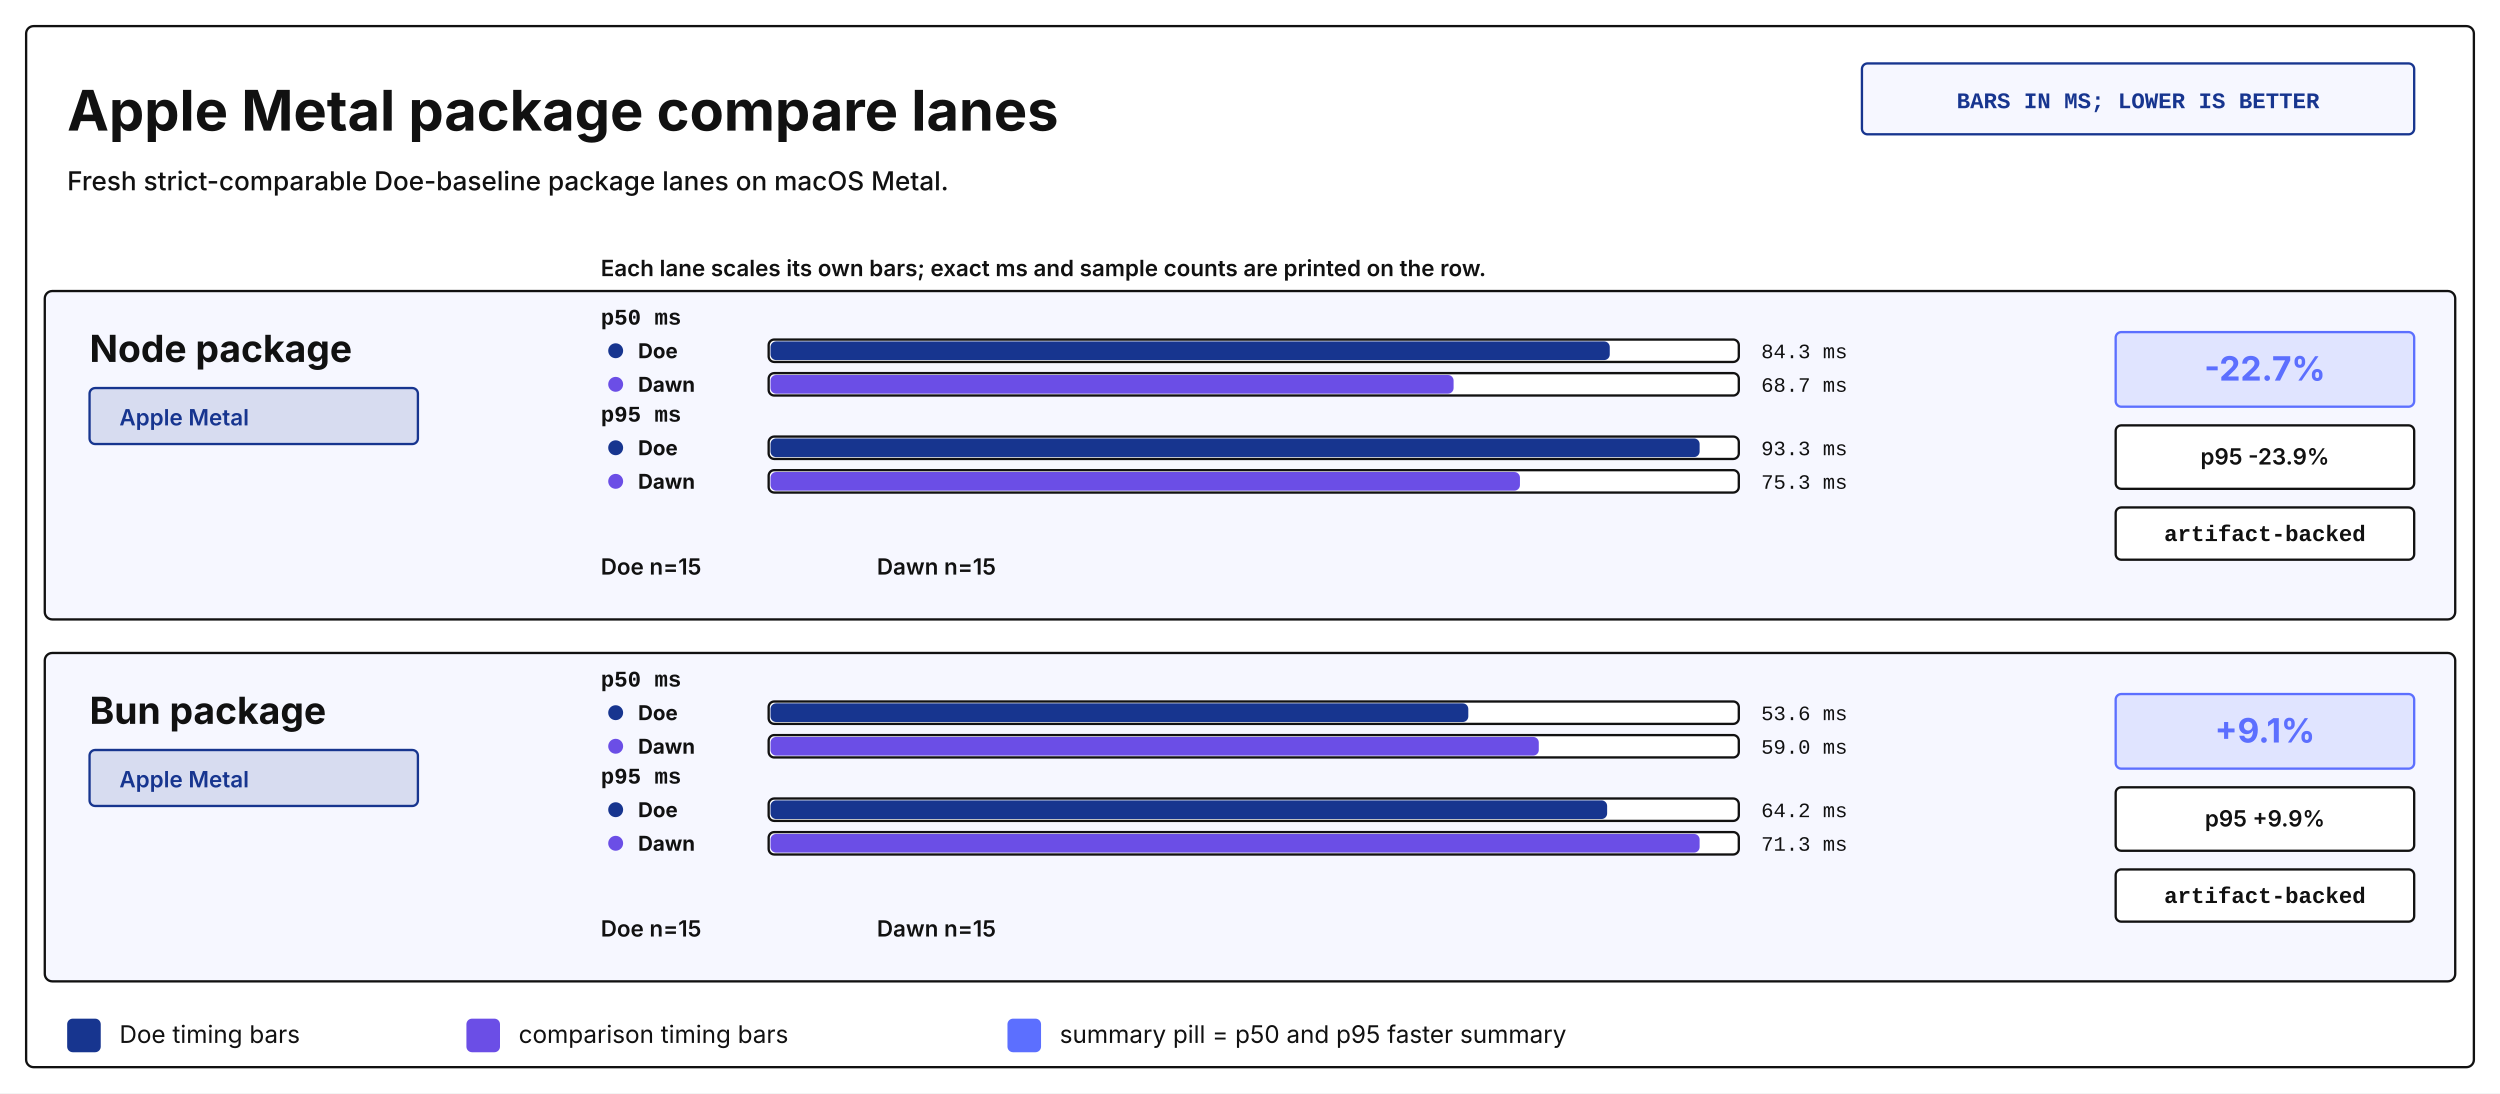
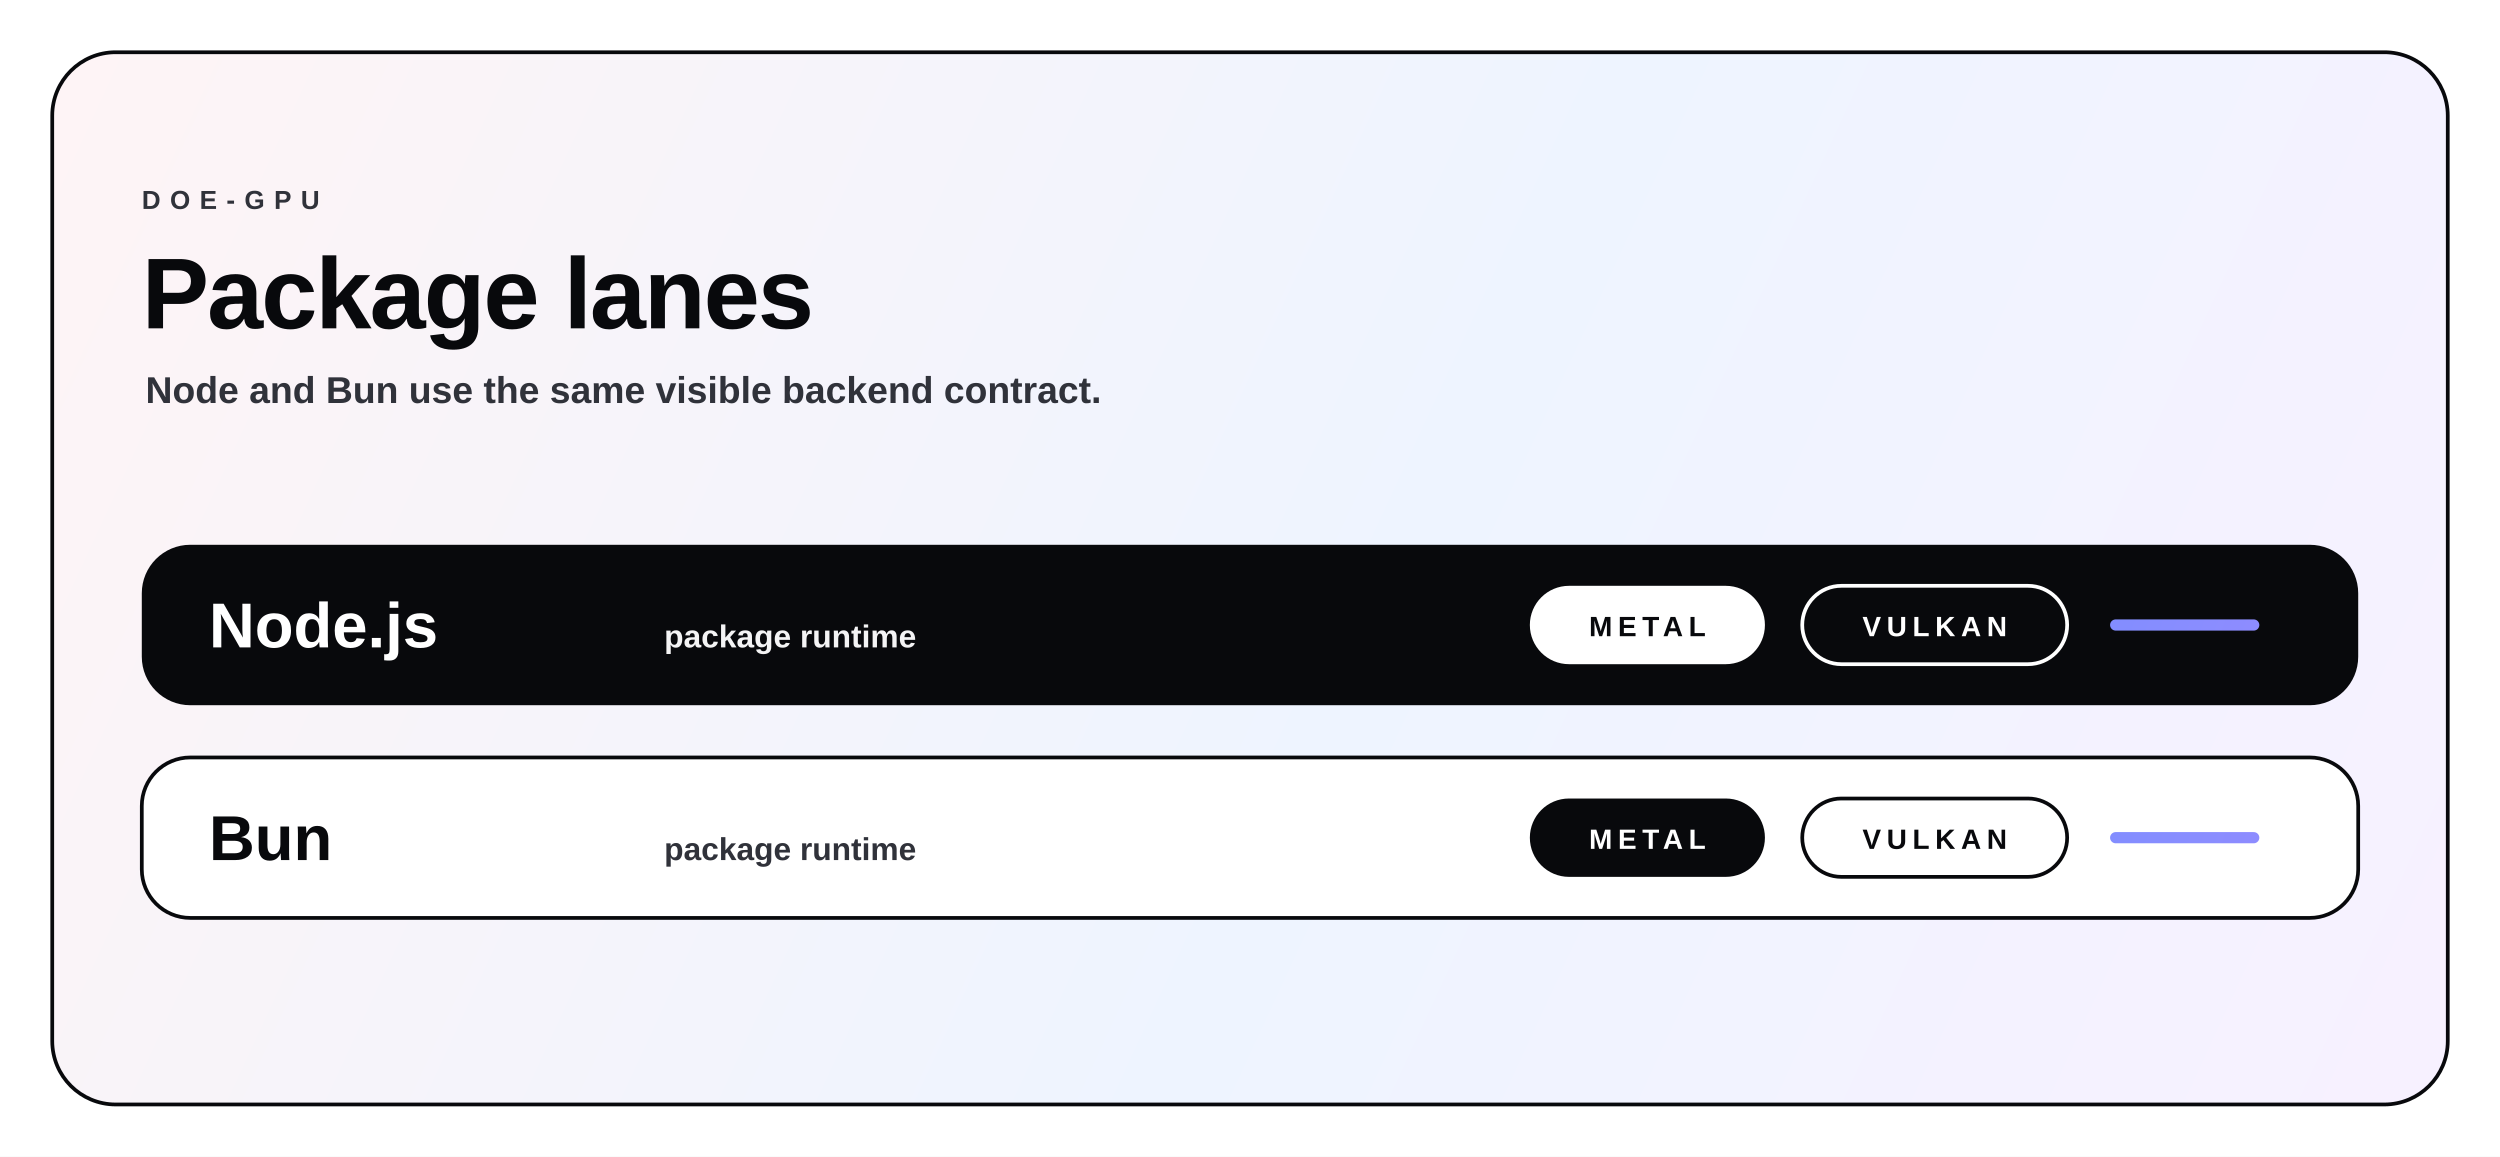
- <svg xmlns="http://www.w3.org/2000/svg" width="1340" height="586" viewBox="0 0 1340 586" role="img" aria-labelledby="chart-title chart-desc">
+ <svg xmlns="http://www.w3.org/2000/svg" width="1340" height="620" viewBox="0 0 1340 620" role="img" aria-labelledby="title desc">
  <defs>
+     <linearGradient id="spectrum" x1="72" y1="86" x2="1270" y2="540" gradientUnits="userSpaceOnUse">
+       <stop offset="0" stop-color="#ff6b7a" />
+       <stop offset="0.5" stop-color="#5d8dff" />
+       <stop offset="1" stop-color="#b98cff" />
+     </linearGradient>
+     <linearGradient id="wash" x1="0" y1="0" x2="1340" y2="620" gradientUnits="userSpaceOnUse">
+       <stop offset="0" stop-color="#fff4f5" />
+       <stop offset="0.55" stop-color="#eef4ff" />
+       <stop offset="1" stop-color="#f8f1ff" />
+     </linearGradient>
    <style>
-   text { fill: #111111; font-family: Inter, 'Segoe UI', 'Helvetica Neue', Arial, sans-serif; letter-spacing: 0; }
-   .ev-title { font-size: 30px; font-weight: 700; }
-   .ev-subtitle { font-size: 14px; fill: #111111; font-weight: 500; }
-   .ev-node-title { font-size: 20px; font-weight: 700; }
-   .ev-label { font-size: 12px; fill: #111111; font-weight: 600; }
-   .ev-mono { font-family: SFMono-Regular, Menlo, Consolas, 'Liberation Mono', monospace; }
- </style>
+       text { font-family: "Space Grotesk", "Azeret Mono", "IBM Plex Sans", "Helvetica Neue", Arial, sans-serif; fill: #08090c; }
+       .title { font-size: 54px; font-weight: 950; letter-spacing: -1px; }
+       .sub { font-size: 20px; font-weight: 700; fill: #30323a; }
+       .eyebrow { font-size: 14px; font-weight: 900; letter-spacing: 5px; fill: #30323a; }
+       .runtime { font-size: 34px; font-weight: 950; }
+       .small { font-size: 17px; font-weight: 700; fill: #30323a; }
+       .chip { font-size: 15px; font-weight: 900; letter-spacing: 3px; }
+     </style>
  </defs>
-   <rect x="0" y="0" width="1340" height="586" fill="#ffffff" />
-   <rect x="14" y="14" width="1312" height="558" rx="4" fill="#ffffff" stroke="#111111" stroke-width="1.25" />
-   <text x="36" y="70" class="ev-title">Apple Metal package compare lanes</text>
-   <text x="36" y="102" class="ev-subtitle">Fresh strict-comparable Doe-baseline package lanes on macOS Metal.</text>
-   <rect x="998" y="34" width="296" height="38" rx="3" fill="#f6f7ff" stroke="#17358f" stroke-width="1.25" />
-   <text x="1146" y="58" text-anchor="middle" class="ev-label ev-mono" style="fill:#17358f">BARS IN MS; LOWER IS BETTER</text>
-   <text x="322" y="148" class="ev-label">Each lane scales its own bars; exact ms and sample counts are printed on the row.</text>
-   <rect x="24" y="156" width="1292" height="176" rx="4" fill="#f6f7ff" stroke="#111111" stroke-width="1.25" />
-   <text x="48" y="194" class="ev-node-title">Node package</text>
-   <rect x="48" y="208" width="176" height="30" rx="3" fill="#17358f" fill-opacity="0.14" stroke="#17358f" stroke-width="1.25" />
-   <text x="64" y="228" class="ev-label" style="fill:#17358f">Apple Metal</text>
-   <text x="322" y="174" class="ev-label ev-mono">p50 ms</text>
-   <circle cx="330" cy="188" r="4" fill="#17358f" />
-   <text x="342" y="192" font-size="11" font-weight="700">Doe</text>
-   <rect x="412" y="182" width="520" height="12" rx="3" fill="#ffffff" stroke="#111111" stroke-width="1.25" />
-   <rect x="413" y="183" width="449.83" height="10" rx="3" fill="#17358f" />
-   <text x="944" y="192" class="ev-mono" font-size="11">84.3 ms</text>
-   <circle cx="330" cy="206" r="4" fill="#6b4ee6" />
-   <text x="342" y="210" font-size="11" font-weight="700">Dawn</text>
-   <rect x="412" y="200" width="520" height="12" rx="3" fill="#ffffff" stroke="#111111" stroke-width="1.25" />
-   <rect x="413" y="201" width="366.127" height="10" rx="3" fill="#6b4ee6" />
-   <text x="944" y="210" class="ev-mono" font-size="11">68.7 ms</text>
-   <text x="322" y="226" class="ev-label ev-mono">p95 ms</text>
-   <circle cx="330" cy="240" r="4" fill="#17358f" />
-   <text x="342" y="244" font-size="11" font-weight="700">Doe</text>
-   <rect x="412" y="234" width="520" height="12" rx="3" fill="#ffffff" stroke="#111111" stroke-width="1.25" />
-   <rect x="413" y="235" width="498" height="10" rx="3" fill="#17358f" />
-   <text x="944" y="244" class="ev-mono" font-size="11">93.3 ms</text>
-   <circle cx="330" cy="258" r="4" fill="#6b4ee6" />
-   <text x="342" y="262" font-size="11" font-weight="700">Dawn</text>
-   <rect x="412" y="252" width="520" height="12" rx="3" fill="#ffffff" stroke="#111111" stroke-width="1.25" />
-   <rect x="413" y="253" width="401.692" height="10" rx="3" fill="#6b4ee6" />
-   <text x="944" y="262" class="ev-mono" font-size="11">75.3 ms</text>
-   <text x="322" y="308" class="ev-label">Doe n=15</text>
-   <text x="470" y="308" class="ev-label">Dawn n=15</text>
-   <rect x="1134" y="178" width="160" height="40" rx="3" fill="#5c6fff" fill-opacity="0.14" stroke="#5c6fff" stroke-width="1.25" />
-   <text x="1214" y="204" text-anchor="middle" font-size="18" font-weight="700" style="fill:#5c6fff">-22.7%</text>
-   <rect x="1134" y="228" width="160" height="34" rx="3" fill="#ffffff" stroke="#111111" stroke-width="1.25" />
-   <text x="1214" y="249" text-anchor="middle" class="ev-label">p95 -23.9%</text>
-   <rect x="1134" y="272" width="160" height="28" rx="3" fill="#ffffff" stroke="#111111" stroke-width="1.25" />
-   <text x="1214" y="290" text-anchor="middle" class="ev-label ev-mono">artifact-backed</text>
-   <rect x="24" y="350" width="1292" height="176" rx="4" fill="#f6f7ff" stroke="#111111" stroke-width="1.25" />
-   <text x="48" y="388" class="ev-node-title">Bun package</text>
-   <rect x="48" y="402" width="176" height="30" rx="3" fill="#17358f" fill-opacity="0.14" stroke="#17358f" stroke-width="1.25" />
-   <text x="64" y="422" class="ev-label" style="fill:#17358f">Apple Metal</text>
-   <text x="322" y="368" class="ev-label ev-mono">p50 ms</text>
-   <circle cx="330" cy="382" r="4" fill="#17358f" />
-   <text x="342" y="386" font-size="11" font-weight="700">Doe</text>
-   <rect x="412" y="376" width="520" height="12" rx="3" fill="#ffffff" stroke="#111111" stroke-width="1.25" />
-   <rect x="413" y="377" width="374.014" height="10" rx="3" fill="#17358f" />
-   <text x="944" y="386" class="ev-mono" font-size="11">53.6 ms</text>
-   <circle cx="330" cy="400" r="4" fill="#6b4ee6" />
-   <text x="342" y="404" font-size="11" font-weight="700">Dawn</text>
-   <rect x="412" y="394" width="520" height="12" rx="3" fill="#ffffff" stroke="#111111" stroke-width="1.25" />
-   <rect x="413" y="395" width="411.79" height="10" rx="3" fill="#6b4ee6" />
-   <text x="944" y="404" class="ev-mono" font-size="11">59.0 ms</text>
-   <text x="322" y="420" class="ev-label ev-mono">p95 ms</text>
-   <circle cx="330" cy="434" r="4" fill="#17358f" />
-   <text x="342" y="438" font-size="11" font-weight="700">Doe</text>
-   <rect x="412" y="428" width="520" height="12" rx="3" fill="#ffffff" stroke="#111111" stroke-width="1.25" />
-   <rect x="413" y="429" width="448.424" height="10" rx="3" fill="#17358f" />
-   <text x="944" y="438" class="ev-mono" font-size="11">64.2 ms</text>
-   <circle cx="330" cy="452" r="4" fill="#6b4ee6" />
-   <text x="342" y="456" font-size="11" font-weight="700">Dawn</text>
-   <rect x="412" y="446" width="520" height="12" rx="3" fill="#ffffff" stroke="#111111" stroke-width="1.25" />
-   <rect x="413" y="447" width="498" height="10" rx="3" fill="#6b4ee6" />
-   <text x="944" y="456" class="ev-mono" font-size="11">71.3 ms</text>
-   <text x="322" y="502" class="ev-label">Doe n=15</text>
-   <text x="470" y="502" class="ev-label">Dawn n=15</text>
-   <rect x="1134" y="372" width="160" height="40" rx="3" fill="#5c6fff" fill-opacity="0.14" stroke="#5c6fff" stroke-width="1.25" />
-   <text x="1214" y="398" text-anchor="middle" font-size="18" font-weight="700" style="fill:#5c6fff">+9.1%</text>
-   <rect x="1134" y="422" width="160" height="34" rx="3" fill="#ffffff" stroke="#111111" stroke-width="1.25" />
-   <text x="1214" y="443" text-anchor="middle" class="ev-label">p95 +9.9%</text>
-   <rect x="1134" y="466" width="160" height="28" rx="3" fill="#ffffff" stroke="#111111" stroke-width="1.25" />
-   <text x="1214" y="484" text-anchor="middle" class="ev-label ev-mono">artifact-backed</text>
-   <rect x="36" y="546" width="18" height="18" rx="3" fill="#17358f" />
-   <text x="64" y="559" font-size="13">Doe timing bars</text>
-   <rect x="250" y="546" width="18" height="18" rx="3" fill="#6b4ee6" />
-   <text x="278" y="559" font-size="13">comparison timing bars</text>
-   <rect x="540" y="546" width="18" height="18" rx="3" fill="#5c6fff" />
-   <text x="568" y="559" font-size="13">summary pill = p50 and p95 faster summary</text>
+   <rect width="1340" height="620" fill="#ffffff" />
+   <rect x="28" y="28" width="1284" height="564" rx="34" fill="url(#wash)" />
+   <rect x="28" y="28" width="1284" height="564" rx="34" fill="none" stroke="#08090c" stroke-width="2" />
+   <text x="76" y="112" class="eyebrow">DOE-GPU</text>
+   <text x="76" y="176" class="title">Package lanes</text>
+   <text x="78" y="216" class="sub">Node and Bun use the same visible backend contract.</text>
+   <g transform="translate(76 292)">
+     <rect x="0" y="0" width="1188" height="86" rx="26" fill="#08090c" />
+     <text x="36" y="55" class="runtime" style="fill:#ffffff">Node.js</text>
+     <text x="280" y="55" class="small" style="fill:#f4f4f5">package runtime</text>
+     <rect x="744" y="22" width="126" height="42" rx="21" fill="#ffffff" />
+     <text x="807" y="49" text-anchor="middle" class="chip">METAL</text>
+     <rect x="890" y="22" width="142" height="42" rx="21" fill="none" stroke="#ffffff" stroke-width="2" />
+     <text x="961" y="49" text-anchor="middle" class="chip" style="fill:#ffffff">VULKAN</text>
+     <path d="M1058 43h74" stroke="url(#spectrum)" stroke-width="6" stroke-linecap="round" />
+   </g>
+   <g transform="translate(76 406)">
+     <rect x="0" y="0" width="1188" height="86" rx="26" fill="#ffffff" stroke="#08090c" stroke-width="2" />
+     <text x="36" y="55" class="runtime">Bun</text>
+     <text x="280" y="55" class="small">package runtime</text>
+     <rect x="744" y="22" width="126" height="42" rx="21" fill="#08090c" />
+     <text x="807" y="49" text-anchor="middle" class="chip" style="fill:#ffffff">METAL</text>
+     <rect x="890" y="22" width="142" height="42" rx="21" fill="#ffffff" stroke="#08090c" stroke-width="2" />
+     <text x="961" y="49" text-anchor="middle" class="chip">VULKAN</text>
+     <path d="M1058 43h74" stroke="url(#spectrum)" stroke-width="6" stroke-linecap="round" />
+   </g>
</svg>
